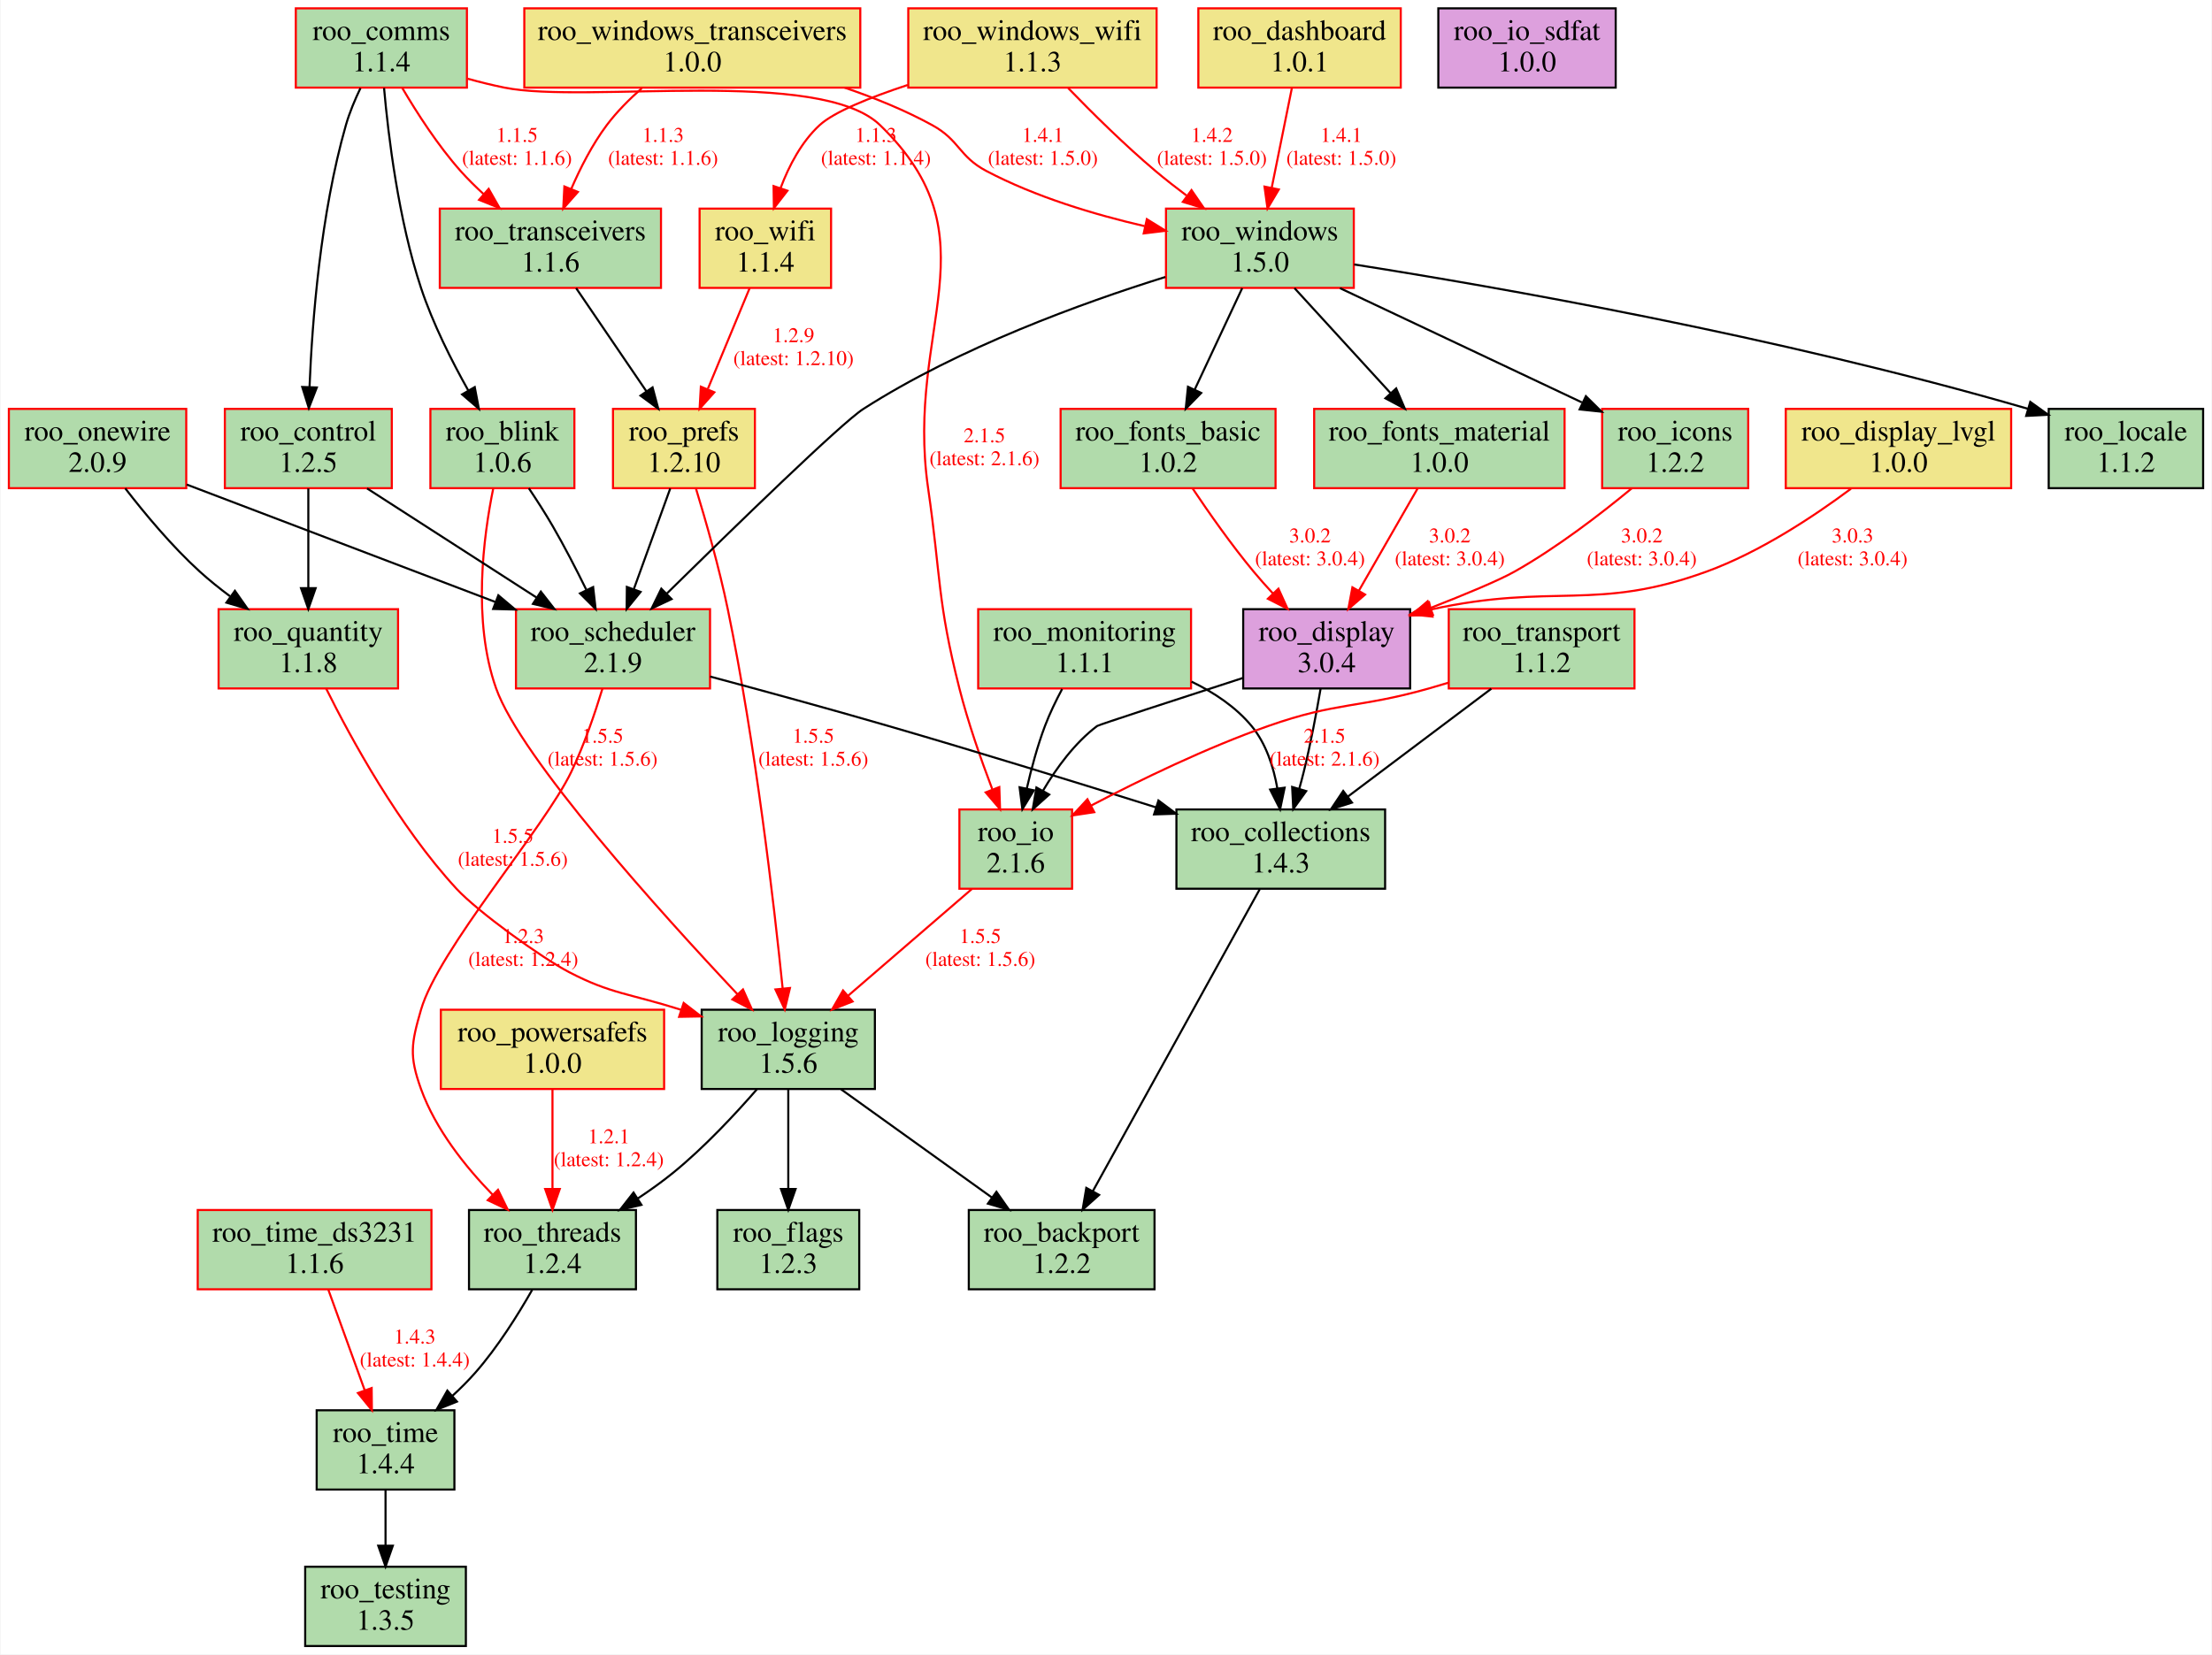
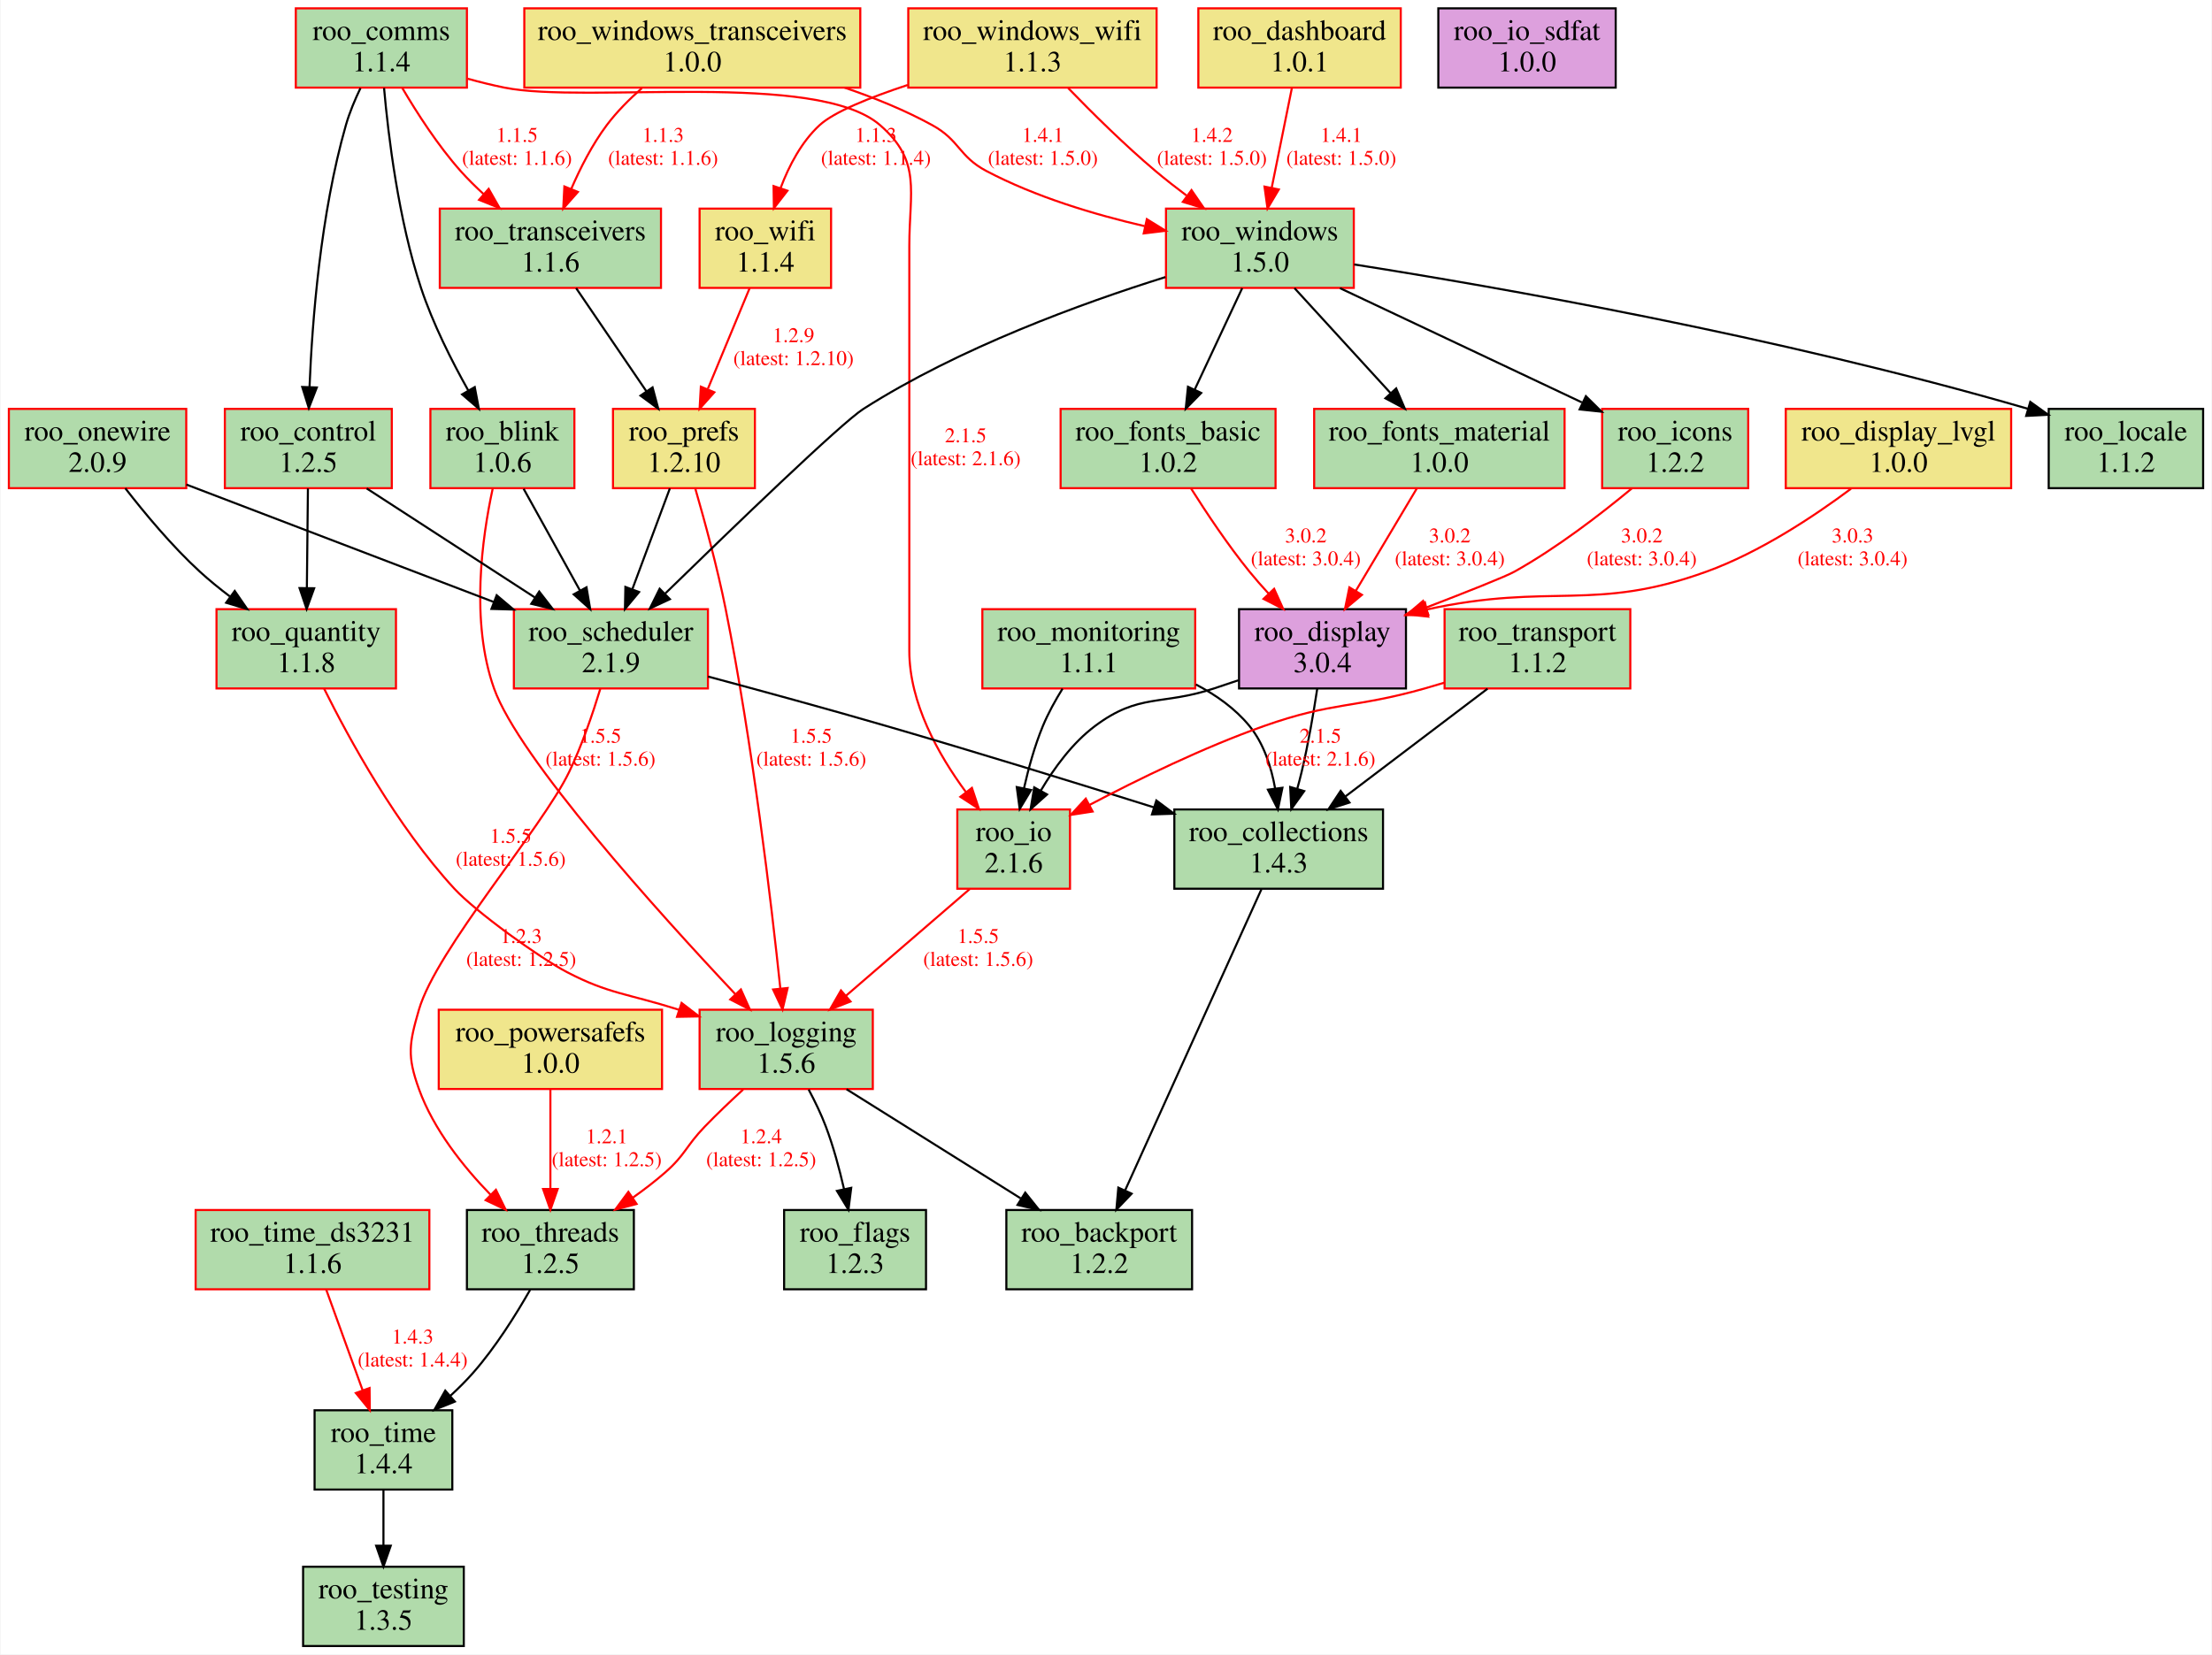
<svg xmlns="http://www.w3.org/2000/svg" width="1060pt" height="793pt" viewBox="0.00 0.00 1059.50 793.00">
  <g id="graph0" class="graph" transform="scale(1 1) rotate(0) translate(4 789)">
    <polygon fill="white" stroke="transparent" points="-4,4 -4,-789 1055.5,-789 1055.5,4 -4,4" />
    <g id="node1" class="node">
-       <polygon fill="#b1dbab" stroke="black" points="549,-209 460,-209 460,-171 549,-171 549,-209" />
-       <text text-anchor="middle" x="504.5" y="-193.8" font-family="Times,serif" font-size="14.00">roo_backport</text>
-       <text text-anchor="middle" x="504.5" y="-178.8" font-family="Times,serif" font-size="14.00">1.2.2</text>
+       <polygon fill="#b1dbab" stroke="black" points="567,-209 478,-209 478,-171 567,-171 567,-209" />
+       <text text-anchor="middle" x="522.5" y="-193.8" font-family="Times,serif" font-size="14.00">roo_backport</text>
+       <text text-anchor="middle" x="522.5" y="-178.8" font-family="Times,serif" font-size="14.00">1.2.2</text>
    </g>
    <g id="node2" class="node">
      <polygon fill="#b1dbab" stroke="red" points="271,-593 202,-593 202,-555 271,-555 271,-593" />
      <text text-anchor="middle" x="236.5" y="-577.8" font-family="Times,serif" font-size="14.00">roo_blink</text>
      <text text-anchor="middle" x="236.5" y="-562.8" font-family="Times,serif" font-size="14.00">1.0.6</text>
    </g>
    <g id="node16" class="node">
-       <polygon fill="#b1dbab" stroke="black" points="415,-305 332,-305 332,-267 415,-267 415,-305" />
-       <text text-anchor="middle" x="373.5" y="-289.8" font-family="Times,serif" font-size="14.00">roo_logging</text>
-       <text text-anchor="middle" x="373.5" y="-274.8" font-family="Times,serif" font-size="14.00">1.5.6</text>
+       <polygon fill="#b1dbab" stroke="red" points="414,-305 331,-305 331,-267 414,-267 414,-305" />
+       <text text-anchor="middle" x="372.5" y="-289.8" font-family="Times,serif" font-size="14.00">roo_logging</text>
+       <text text-anchor="middle" x="372.5" y="-274.8" font-family="Times,serif" font-size="14.00">1.5.6</text>
    </g>
    <g id="edge1" class="edge">
-       <path fill="none" stroke="red" d="M232.14,-555C227.43,-531.99 222.03,-491.27 233.5,-459 245.35,-425.67 312.32,-351.57 349.17,-312.4" />
-       <polygon fill="red" stroke="red" points="351.79,-314.73 356.12,-305.06 346.7,-309.92 351.79,-314.73" />
-       <text text-anchor="middle" x="284.5" y="-433" font-family="Times,serif" font-size="10.00" fill="red">1.5.5</text>
-       <text text-anchor="middle" x="284.5" y="-422" font-family="Times,serif" font-size="10.00" fill="red">(latest: 1.5.6)</text>
+       <path fill="none" stroke="red" d="M231.81,-554.6C226.82,-531.52 221.09,-491.09 232.5,-459 244.35,-425.67 311.32,-351.57 348.17,-312.4" />
+       <polygon fill="red" stroke="red" points="350.79,-314.73 355.12,-305.06 345.7,-309.92 350.79,-314.73" />
+       <text text-anchor="middle" x="283.5" y="-433" font-family="Times,serif" font-size="10.00" fill="red">1.5.5</text>
+       <text text-anchor="middle" x="283.5" y="-422" font-family="Times,serif" font-size="10.00" fill="red">(latest: 1.5.6)</text>
    </g>
    <g id="node22" class="node">
-       <polygon fill="#b1dbab" stroke="red" points="336,-497 243,-497 243,-459 336,-459 336,-497" />
-       <text text-anchor="middle" x="289.5" y="-481.8" font-family="Times,serif" font-size="14.00">roo_scheduler</text>
-       <text text-anchor="middle" x="289.5" y="-466.8" font-family="Times,serif" font-size="14.00">2.1.9</text>
+       <polygon fill="#b1dbab" stroke="red" points="335,-497 242,-497 242,-459 335,-459 335,-497" />
+       <text text-anchor="middle" x="288.5" y="-481.8" font-family="Times,serif" font-size="14.00">roo_scheduler</text>
+       <text text-anchor="middle" x="288.5" y="-466.8" font-family="Times,serif" font-size="14.00">2.1.9</text>
    </g>
    <g id="edge2" class="edge">
-       <path fill="none" stroke="black" d="M249.16,-554.97C252.96,-549.31 257.03,-542.98 260.5,-537 266.18,-527.21 271.87,-516.17 276.68,-506.37" />
-       <polygon fill="black" stroke="black" points="279.98,-507.6 281.18,-497.07 273.68,-504.55 279.98,-507.6" />
+       <path fill="none" stroke="black" d="M246.68,-554.69C249.83,-549.02 253.31,-542.75 256.5,-537 262.11,-526.86 268.27,-515.71 273.67,-505.93" />
+       <polygon fill="black" stroke="black" points="276.8,-507.48 278.57,-497.03 270.67,-504.1 276.8,-507.48" />
    </g>
    <g id="node3" class="node">
-       <polygon fill="#b1dbab" stroke="black" points="659.5,-401 559.5,-401 559.5,-363 659.5,-363 659.5,-401" />
-       <text text-anchor="middle" x="609.5" y="-385.8" font-family="Times,serif" font-size="14.00">roo_collections</text>
-       <text text-anchor="middle" x="609.5" y="-370.8" font-family="Times,serif" font-size="14.00">1.4.3</text>
+       <polygon fill="#b1dbab" stroke="black" points="658.5,-401 558.5,-401 558.5,-363 658.5,-363 658.5,-401" />
+       <text text-anchor="middle" x="608.5" y="-385.8" font-family="Times,serif" font-size="14.00">roo_collections</text>
+       <text text-anchor="middle" x="608.5" y="-370.8" font-family="Times,serif" font-size="14.00">1.4.3</text>
    </g>
    <g id="edge3" class="edge">
-       <path fill="none" stroke="black" d="M599.43,-362.78C580.85,-329.16 541.09,-257.22 519.39,-217.94" />
-       <polygon fill="black" stroke="black" points="522.44,-216.22 514.54,-209.16 516.31,-219.61 522.44,-216.22" />
+       <path fill="none" stroke="black" d="M600.25,-362.78C585.1,-329.3 552.75,-257.82 534.92,-218.44" />
+       <polygon fill="black" stroke="black" points="538.03,-216.83 530.72,-209.16 531.66,-219.72 538.03,-216.83" />
    </g>
    <g id="node4" class="node">
      <polygon fill="#b1dbab" stroke="red" points="219.5,-785 137.5,-785 137.5,-747 219.5,-747 219.5,-785" />
      <text text-anchor="middle" x="178.5" y="-769.8" font-family="Times,serif" font-size="14.00">roo_comms</text>
      <text text-anchor="middle" x="178.5" y="-754.8" font-family="Times,serif" font-size="14.00">1.1.4</text>
    </g>
    <g id="edge4" class="edge">
      <path fill="none" stroke="black" d="M179.79,-746.82C181.81,-723.96 186.66,-683.76 197.5,-651 203.16,-633.91 212.22,-615.93 220.19,-601.76" />
      <polygon fill="black" stroke="black" points="223.25,-603.45 225.22,-593.04 217.19,-599.95 223.25,-603.45" />
    </g>
    <g id="node5" class="node">
      <polygon fill="#b1dbab" stroke="red" points="183.5,-593 103.5,-593 103.5,-555 183.5,-555 183.5,-593" />
      <text text-anchor="middle" x="143.5" y="-577.8" font-family="Times,serif" font-size="14.00">roo_control</text>
      <text text-anchor="middle" x="143.5" y="-562.8" font-family="Times,serif" font-size="14.00">1.2.5</text>
    </g>
    <g id="edge5" class="edge">
      <path fill="none" stroke="black" d="M168.49,-746.76C165.82,-741.21 163.21,-734.98 161.5,-729 149.31,-686.4 145.35,-634.92 144.08,-603.59" />
      <polygon fill="black" stroke="black" points="147.57,-603.27 143.74,-593.39 140.58,-603.51 147.57,-603.27" />
    </g>
    <g id="node13" class="node">
-       <polygon fill="#b1dbab" stroke="red" points="509.5,-401 455.5,-401 455.5,-363 509.5,-363 509.5,-401" />
-       <text text-anchor="middle" x="482.5" y="-385.8" font-family="Times,serif" font-size="14.00">roo_io</text>
-       <text text-anchor="middle" x="482.5" y="-370.8" font-family="Times,serif" font-size="14.00">2.1.6</text>
+       <polygon fill="#b1dbab" stroke="red" points="508.5,-401 454.5,-401 454.5,-363 508.5,-363 508.5,-401" />
+       <text text-anchor="middle" x="481.5" y="-385.8" font-family="Times,serif" font-size="14.00">roo_io</text>
+       <text text-anchor="middle" x="481.5" y="-370.8" font-family="Times,serif" font-size="14.00">2.1.6</text>
    </g>
    <g id="edge6" class="edge">
-       <path fill="none" stroke="red" d="M219.82,-751.28C225.71,-749.65 231.72,-748.16 237.5,-747 276.91,-739.1 388.63,-756.97 417.5,-729 473.53,-674.72 429.37,-632.21 440.5,-555 446.66,-512.26 444.89,-500.86 455.5,-459 459.62,-442.73 465.81,-425.02 471.22,-410.8" />
-       <polygon fill="red" stroke="red" points="474.62,-411.72 474.98,-401.13 468.09,-409.18 474.62,-411.72" />
-       <text text-anchor="middle" x="467.5" y="-577" font-family="Times,serif" font-size="10.00" fill="red">2.1.5</text>
-       <text text-anchor="middle" x="467.5" y="-566" font-family="Times,serif" font-size="10.00" fill="red">(latest: 2.1.6)</text>
+       <path fill="none" stroke="red" d="M219.82,-751.28C225.71,-749.65 231.72,-748.16 237.5,-747 276.91,-739.1 387.19,-755.41 417.5,-729 437.49,-711.58 431.5,-697.52 431.5,-671 431.5,-671 431.5,-671 431.5,-477 431.5,-452.06 445.39,-427.3 458.53,-409.45" />
+       <polygon fill="red" stroke="red" points="461.5,-411.33 464.85,-401.28 455.96,-407.05 461.5,-411.33" />
+       <text text-anchor="middle" x="458.5" y="-577" font-family="Times,serif" font-size="10.00" fill="red">2.1.5</text>
+       <text text-anchor="middle" x="458.5" y="-566" font-family="Times,serif" font-size="10.00" fill="red">(latest: 2.1.6)</text>
    </g>
    <g id="node27" class="node">
      <polygon fill="#b1dbab" stroke="red" points="312.5,-689 206.5,-689 206.5,-651 312.5,-651 312.5,-689" />
      <text text-anchor="middle" x="259.5" y="-673.8" font-family="Times,serif" font-size="14.00">roo_transceivers</text>
      <text text-anchor="middle" x="259.5" y="-658.8" font-family="Times,serif" font-size="14.00">1.1.6</text>
    </g>
    <g id="edge7" class="edge">
      <path fill="none" stroke="red" d="M188.55,-746.78C195.58,-734.84 205.62,-719.23 216.5,-707 219.89,-703.19 223.7,-699.43 227.6,-695.86" />
      <polygon fill="red" stroke="red" points="229.92,-698.48 235.16,-689.26 225.32,-693.2 229.92,-698.48" />
      <text text-anchor="middle" x="243.5" y="-721" font-family="Times,serif" font-size="10.00" fill="red">1.1.5</text>
      <text text-anchor="middle" x="243.5" y="-710" font-family="Times,serif" font-size="10.00" fill="red">(latest: 1.1.6)</text>
    </g>
    <g id="node21" class="node">
-       <polygon fill="#b1dbab" stroke="red" points="186.5,-497 100.5,-497 100.5,-459 186.5,-459 186.5,-497" />
-       <text text-anchor="middle" x="143.5" y="-481.8" font-family="Times,serif" font-size="14.00">roo_quantity</text>
-       <text text-anchor="middle" x="143.5" y="-466.8" font-family="Times,serif" font-size="14.00">1.1.8</text>
+       <polygon fill="#b1dbab" stroke="red" points="185.5,-497 99.5,-497 99.5,-459 185.5,-459 185.5,-497" />
+       <text text-anchor="middle" x="142.5" y="-481.8" font-family="Times,serif" font-size="14.00">roo_quantity</text>
+       <text text-anchor="middle" x="142.5" y="-466.8" font-family="Times,serif" font-size="14.00">1.1.8</text>
    </g>
    <g id="edge8" class="edge">
-       <path fill="none" stroke="black" d="M143.5,-554.88C143.5,-541.35 143.5,-522.62 143.5,-507.15" />
-       <polygon fill="black" stroke="black" points="147,-507.07 143.5,-497.07 140,-507.07 147,-507.07" />
+       <path fill="none" stroke="black" d="M143.31,-554.88C143.16,-541.35 142.96,-522.62 142.8,-507.15" />
+       <polygon fill="black" stroke="black" points="146.3,-507.03 142.69,-497.07 139.3,-507.11 146.3,-507.03" />
    </g>
    <g id="edge9" class="edge">
-       <path fill="none" stroke="black" d="M171.65,-554.88C194.78,-539.99 227.71,-518.78 252.88,-502.57" />
-       <polygon fill="black" stroke="black" points="254.92,-505.42 261.44,-497.07 251.13,-499.54 254.92,-505.42" />
+       <path fill="none" stroke="black" d="M171.46,-554.88C194.43,-539.99 227.13,-518.78 252.13,-502.57" />
+       <polygon fill="black" stroke="black" points="254.14,-505.45 260.63,-497.07 250.33,-499.57 254.14,-505.45" />
    </g>
    <g id="node6" class="node">
      <polygon fill="khaki" stroke="red" points="667,-785 570,-785 570,-747 667,-747 667,-785" />
      <text text-anchor="middle" x="618.5" y="-769.8" font-family="Times,serif" font-size="14.00">roo_dashboard</text>
      <text text-anchor="middle" x="618.5" y="-754.8" font-family="Times,serif" font-size="14.00">1.0.1</text>
    </g>
    <g id="node30" class="node">
      <polygon fill="#b1dbab" stroke="red" points="644.5,-689 554.5,-689 554.5,-651 644.5,-651 644.5,-689" />
      <text text-anchor="middle" x="599.5" y="-673.8" font-family="Times,serif" font-size="14.00">roo_windows</text>
      <text text-anchor="middle" x="599.5" y="-658.8" font-family="Times,serif" font-size="14.00">1.5.0</text>
    </g>
    <g id="edge10" class="edge">
      <path fill="none" stroke="red" d="M614.84,-746.88C612.1,-733.35 608.32,-714.62 605.19,-699.15" />
      <polygon fill="red" stroke="red" points="608.56,-698.18 603.15,-689.07 601.7,-699.56 608.56,-698.18" />
      <text text-anchor="middle" x="638.5" y="-721" font-family="Times,serif" font-size="10.00" fill="red">1.4.1</text>
      <text text-anchor="middle" x="638.5" y="-710" font-family="Times,serif" font-size="10.00" fill="red">(latest: 1.5.0)</text>
    </g>
    <g id="node7" class="node">
-       <polygon fill="plum" stroke="black" points="671.5,-497 591.5,-497 591.5,-459 671.5,-459 671.5,-497" />
-       <text text-anchor="middle" x="631.5" y="-481.8" font-family="Times,serif" font-size="14.00">roo_display</text>
-       <text text-anchor="middle" x="631.5" y="-466.8" font-family="Times,serif" font-size="14.00">3.0.4</text>
+       <polygon fill="plum" stroke="black" points="669.5,-497 589.5,-497 589.5,-459 669.5,-459 669.5,-497" />
+       <text text-anchor="middle" x="629.5" y="-481.8" font-family="Times,serif" font-size="14.00">roo_display</text>
+       <text text-anchor="middle" x="629.5" y="-466.8" font-family="Times,serif" font-size="14.00">3.0.4</text>
    </g>
    <g id="edge11" class="edge">
-       <path fill="none" stroke="black" d="M628.58,-458.86C626.61,-447.37 623.77,-432.23 620.5,-419 619.85,-416.35 619.12,-413.62 618.35,-410.89" />
-       <polygon fill="black" stroke="black" points="621.68,-409.8 615.49,-401.21 614.96,-411.79 621.68,-409.8" />
+       <path fill="none" stroke="black" d="M626.97,-458.85C625.22,-447.36 622.65,-432.22 619.5,-419 618.87,-416.35 618.15,-413.61 617.39,-410.87" />
+       <polygon fill="black" stroke="black" points="620.73,-409.8 614.55,-401.19 614.01,-411.77 620.73,-409.8" />
    </g>
    <g id="edge12" class="edge">
-       <path fill="none" stroke="black" d="M591.24,-463.99C560.14,-453.91 522.25,-441.57 521.5,-441 510.76,-432.88 502.01,-420.91 495.53,-409.94" />
-       <polygon fill="black" stroke="black" points="498.54,-408.14 490.64,-401.08 492.41,-411.52 498.54,-408.14" />
+       <path fill="none" stroke="black" d="M589.23,-462.94C585.27,-461.59 581.31,-460.26 577.5,-459 552.28,-450.65 541.77,-456.92 520.5,-441 509.72,-432.94 500.96,-420.97 494.49,-410" />
+       <polygon fill="black" stroke="black" points="497.5,-408.19 489.61,-401.12 491.36,-411.57 497.5,-408.19" />
    </g>
    <g id="node8" class="node">
      <polygon fill="khaki" stroke="red" points="959.5,-593 851.5,-593 851.5,-555 959.5,-555 959.5,-593" />
      <text text-anchor="middle" x="905.5" y="-577.8" font-family="Times,serif" font-size="14.00">roo_display_lvgl</text>
      <text text-anchor="middle" x="905.5" y="-562.8" font-family="Times,serif" font-size="14.00">1.0.0</text>
    </g>
    <g id="edge13" class="edge">
-       <path fill="none" stroke="red" d="M882.75,-554.74C864.97,-541.48 839.05,-524.29 813.5,-515 760.28,-495.66 740.42,-509.76 681.47,-496.85" />
-       <polygon fill="red" stroke="red" points="682.2,-493.43 671.66,-494.54 680.59,-500.24 682.2,-493.43" />
+       <path fill="none" stroke="red" d="M882.76,-554.73C864.98,-541.45 839.06,-524.26 813.5,-515 759.48,-495.43 739.32,-509.88 679.59,-496.88" />
+       <polygon fill="red" stroke="red" points="680.19,-493.42 669.66,-494.55 678.59,-500.24 680.19,-493.42" />
      <text text-anchor="middle" x="883.5" y="-529" font-family="Times,serif" font-size="10.00" fill="red">3.0.3</text>
      <text text-anchor="middle" x="883.5" y="-518" font-family="Times,serif" font-size="10.00" fill="red">(latest: 3.0.4)</text>
    </g>
    <g id="node9" class="node">
-       <polygon fill="#b1dbab" stroke="black" points="407.5,-209 339.5,-209 339.5,-171 407.5,-171 407.5,-209" />
-       <text text-anchor="middle" x="373.5" y="-193.8" font-family="Times,serif" font-size="14.00">roo_flags</text>
-       <text text-anchor="middle" x="373.5" y="-178.8" font-family="Times,serif" font-size="14.00">1.2.3</text>
+       <polygon fill="#b1dbab" stroke="black" points="439.5,-209 371.5,-209 371.5,-171 439.5,-171 439.5,-209" />
+       <text text-anchor="middle" x="405.5" y="-193.8" font-family="Times,serif" font-size="14.00">roo_flags</text>
+       <text text-anchor="middle" x="405.5" y="-178.8" font-family="Times,serif" font-size="14.00">1.2.3</text>
    </g>
    <g id="node10" class="node">
      <polygon fill="#b1dbab" stroke="red" points="607,-593 504,-593 504,-555 607,-555 607,-593" />
      <text text-anchor="middle" x="555.5" y="-577.8" font-family="Times,serif" font-size="14.00">roo_fonts_basic</text>
      <text text-anchor="middle" x="555.5" y="-562.8" font-family="Times,serif" font-size="14.00">1.0.2</text>
    </g>
    <g id="edge14" class="edge">
-       <path fill="none" stroke="red" d="M567.19,-554.96C575.04,-543.23 585.86,-527.8 596.5,-515 599.4,-511.51 602.56,-507.95 605.77,-504.5" />
-       <polygon fill="red" stroke="red" points="608.39,-506.82 612.76,-497.17 603.33,-501.99 608.39,-506.82" />
-       <text text-anchor="middle" x="623.5" y="-529" font-family="Times,serif" font-size="10.00" fill="red">3.0.2</text>
-       <text text-anchor="middle" x="623.5" y="-518" font-family="Times,serif" font-size="10.00" fill="red">(latest: 3.0.4)</text>
+       <path fill="none" stroke="red" d="M566.48,-554.9C573.9,-543.15 584.18,-527.72 594.5,-515 597.36,-511.48 600.5,-507.9 603.69,-504.44" />
+       <polygon fill="red" stroke="red" points="606.32,-506.75 610.67,-497.1 601.24,-501.93 606.32,-506.75" />
+       <text text-anchor="middle" x="621.5" y="-529" font-family="Times,serif" font-size="10.00" fill="red">3.0.2</text>
+       <text text-anchor="middle" x="621.5" y="-518" font-family="Times,serif" font-size="10.00" fill="red">(latest: 3.0.4)</text>
    </g>
    <g id="node11" class="node">
      <polygon fill="#b1dbab" stroke="red" points="745.5,-593 625.5,-593 625.5,-555 745.5,-555 745.5,-593" />
      <text text-anchor="middle" x="685.5" y="-577.8" font-family="Times,serif" font-size="14.00">roo_fonts_material</text>
      <text text-anchor="middle" x="685.5" y="-562.8" font-family="Times,serif" font-size="14.00">1.0.0</text>
    </g>
    <g id="edge15" class="edge">
-       <path fill="none" stroke="red" d="M675.09,-554.88C667.09,-540.96 655.93,-521.53 646.91,-505.82" />
-       <polygon fill="red" stroke="red" points="649.9,-504 641.88,-497.07 643.83,-507.48 649.9,-504" />
+       <path fill="none" stroke="red" d="M674.7,-554.88C666.41,-540.96 654.84,-521.53 645.48,-505.82" />
+       <polygon fill="red" stroke="red" points="648.39,-503.87 640.26,-497.07 642.38,-507.45 648.39,-503.87" />
      <text text-anchor="middle" x="690.5" y="-529" font-family="Times,serif" font-size="10.00" fill="red">3.0.2</text>
      <text text-anchor="middle" x="690.5" y="-518" font-family="Times,serif" font-size="10.00" fill="red">(latest: 3.0.4)</text>
    </g>
    <g id="node12" class="node">
      <polygon fill="#b1dbab" stroke="red" points="833.5,-593 763.5,-593 763.5,-555 833.5,-555 833.5,-593" />
      <text text-anchor="middle" x="798.5" y="-577.8" font-family="Times,serif" font-size="14.00">roo_icons</text>
      <text text-anchor="middle" x="798.5" y="-562.8" font-family="Times,serif" font-size="14.00">1.2.2</text>
    </g>
    <g id="edge16" class="edge">
-       <path fill="none" stroke="red" d="M777.65,-554.88C762.73,-542.54 741.77,-526.42 721.5,-515 713.96,-510.75 697.96,-504.11 681.51,-497.68" />
-       <polygon fill="red" stroke="red" points="682.42,-494.28 671.83,-493.94 679.9,-500.81 682.42,-494.28" />
+       <path fill="none" stroke="red" d="M777.68,-554.84C762.77,-542.47 741.81,-526.34 721.5,-515 717.24,-512.62 698.57,-505.23 679.15,-497.77" />
+       <polygon fill="red" stroke="red" points="680.2,-494.42 669.61,-494.12 677.7,-500.96 680.2,-494.42" />
      <text text-anchor="middle" x="782.5" y="-529" font-family="Times,serif" font-size="10.00" fill="red">3.0.2</text>
      <text text-anchor="middle" x="782.5" y="-518" font-family="Times,serif" font-size="10.00" fill="red">(latest: 3.0.4)</text>
    </g>
    <g id="edge17" class="edge">
-       <path fill="none" stroke="red" d="M461.48,-362.88C444.59,-348.31 420.7,-327.71 402.08,-311.64" />
-       <polygon fill="red" stroke="red" points="404.31,-308.95 394.45,-305.07 399.74,-314.25 404.31,-308.95" />
-       <text text-anchor="middle" x="465.5" y="-337" font-family="Times,serif" font-size="10.00" fill="red">1.5.5</text>
-       <text text-anchor="middle" x="465.5" y="-326" font-family="Times,serif" font-size="10.00" fill="red">(latest: 1.5.6)</text>
+       <path fill="none" stroke="red" d="M460.48,-362.88C443.59,-348.31 419.7,-327.71 401.08,-311.64" />
+       <polygon fill="red" stroke="red" points="403.31,-308.95 393.45,-305.07 398.74,-314.25 403.31,-308.95" />
+       <text text-anchor="middle" x="464.5" y="-337" font-family="Times,serif" font-size="10.00" fill="red">1.5.5</text>
+       <text text-anchor="middle" x="464.5" y="-326" font-family="Times,serif" font-size="10.00" fill="red">(latest: 1.5.6)</text>
    </g>
    <g id="node14" class="node">
      <polygon fill="plum" stroke="black" points="770,-785 685,-785 685,-747 770,-747 770,-785" />
      <text text-anchor="middle" x="727.5" y="-769.8" font-family="Times,serif" font-size="14.00">roo_io_sdfat</text>
      <text text-anchor="middle" x="727.5" y="-754.8" font-family="Times,serif" font-size="14.00">1.0.0</text>
    </g>
    <g id="node15" class="node">
      <polygon fill="#b1dbab" stroke="black" points="1051.5,-593 977.5,-593 977.5,-555 1051.5,-555 1051.5,-593" />
      <text text-anchor="middle" x="1014.5" y="-577.8" font-family="Times,serif" font-size="14.00">roo_locale</text>
      <text text-anchor="middle" x="1014.5" y="-562.8" font-family="Times,serif" font-size="14.00">1.1.2</text>
    </g>
    <g id="edge18" class="edge">
-       <path fill="none" stroke="black" d="M398.76,-266.88C419.33,-252.12 448.54,-231.15 471.05,-215" />
-       <polygon fill="black" stroke="black" points="473.24,-217.74 479.32,-209.07 469.15,-212.05 473.24,-217.74" />
+       <path fill="none" stroke="black" d="M401.42,-266.88C425.18,-251.99 459.02,-230.78 484.88,-214.57" />
+       <polygon fill="black" stroke="black" points="487.05,-217.34 493.67,-209.07 483.34,-211.41 487.05,-217.34" />
    </g>
    <g id="edge19" class="edge">
-       <path fill="none" stroke="black" d="M373.5,-266.88C373.5,-253.35 373.5,-234.62 373.5,-219.15" />
-       <polygon fill="black" stroke="black" points="377,-219.07 373.5,-209.07 370,-219.07 377,-219.07" />
+       <path fill="none" stroke="black" d="M383.27,-266.73C386.24,-261.17 389.25,-254.95 391.5,-249 395.1,-239.46 398,-228.69 400.21,-219.04" />
+       <polygon fill="black" stroke="black" points="403.66,-219.63 402.33,-209.12 396.82,-218.16 403.66,-219.63" />
    </g>
    <g id="node24" class="node">
-       <polygon fill="#b1dbab" stroke="black" points="300.5,-209 220.5,-209 220.5,-171 300.5,-171 300.5,-209" />
-       <text text-anchor="middle" x="260.5" y="-193.8" font-family="Times,serif" font-size="14.00">roo_threads</text>
-       <text text-anchor="middle" x="260.5" y="-178.8" font-family="Times,serif" font-size="14.00">1.2.4</text>
+       <polygon fill="#b1dbab" stroke="black" points="299.5,-209 219.5,-209 219.5,-171 299.5,-171 299.5,-209" />
+       <text text-anchor="middle" x="259.5" y="-193.8" font-family="Times,serif" font-size="14.00">roo_threads</text>
+       <text text-anchor="middle" x="259.5" y="-178.8" font-family="Times,serif" font-size="14.00">1.2.5</text>
    </g>
    <g id="edge20" class="edge">
-       <path fill="none" stroke="black" d="M358.45,-266.84C347.95,-254.78 333.24,-239.01 318.5,-227 313.19,-222.67 307.32,-218.47 301.42,-214.55" />
-       <polygon fill="black" stroke="black" points="303.12,-211.47 292.81,-209.02 299.34,-217.37 303.12,-211.47" />
+       <path fill="none" stroke="red" d="M351.85,-266.74C345.8,-261.18 339.27,-254.96 333.5,-249 324.52,-239.71 324.22,-235.51 314.5,-227 309.71,-222.81 304.4,-218.73 299.01,-214.92" />
+       <polygon fill="red" stroke="red" points="300.8,-211.91 290.57,-209.18 296.87,-217.7 300.8,-211.91" />
+       <text text-anchor="middle" x="360.5" y="-241" font-family="Times,serif" font-size="10.00" fill="red">1.2.4</text>
+       <text text-anchor="middle" x="360.5" y="-230" font-family="Times,serif" font-size="10.00" fill="red">(latest: 1.2.5)</text>
    </g>
    <g id="node17" class="node">
-       <polygon fill="#b1dbab" stroke="red" points="566.5,-497 464.5,-497 464.5,-459 566.5,-459 566.5,-497" />
-       <text text-anchor="middle" x="515.5" y="-481.8" font-family="Times,serif" font-size="14.00">roo_monitoring</text>
-       <text text-anchor="middle" x="515.5" y="-466.8" font-family="Times,serif" font-size="14.00">1.1.1</text>
+       <polygon fill="#b1dbab" stroke="red" points="568.5,-497 466.5,-497 466.5,-459 568.5,-459 568.5,-497" />
+       <text text-anchor="middle" x="517.5" y="-481.8" font-family="Times,serif" font-size="14.00">roo_monitoring</text>
+       <text text-anchor="middle" x="517.5" y="-466.8" font-family="Times,serif" font-size="14.00">1.1.1</text>
    </g>
    <g id="edge21" class="edge">
-       <path fill="none" stroke="black" d="M566.75,-462.25C577.53,-457.06 587.92,-450.14 595.5,-441 602.44,-432.63 606.05,-421.37 607.88,-410.99" />
-       <polygon fill="black" stroke="black" points="611.35,-411.43 609.18,-401.06 604.41,-410.52 611.35,-411.43" />
+       <path fill="none" stroke="black" d="M568.84,-460.9C578.49,-455.85 587.68,-449.34 594.5,-441 601.38,-432.58 604.97,-421.31 606.82,-410.94" />
+       <polygon fill="black" stroke="black" points="610.29,-411.39 608.13,-401.02 603.35,-410.47 610.29,-411.39" />
    </g>
    <g id="edge22" class="edge">
-       <path fill="none" stroke="black" d="M504.73,-458.73C501.76,-453.17 498.75,-446.95 496.5,-441 492.9,-431.46 490,-420.69 487.79,-411.04" />
-       <polygon fill="black" stroke="black" points="491.18,-410.16 485.67,-401.12 484.34,-411.63 491.18,-410.16" />
+       <path fill="none" stroke="black" d="M504.93,-458.9C501.49,-453.35 498.02,-447.09 495.5,-441 491.6,-431.58 488.63,-420.83 486.45,-411.17" />
+       <polygon fill="black" stroke="black" points="489.84,-410.31 484.39,-401.23 482.99,-411.73 489.84,-410.31" />
    </g>
    <g id="node18" class="node">
      <polygon fill="#b1dbab" stroke="red" points="85,-593 0,-593 0,-555 85,-555 85,-593" />
      <text text-anchor="middle" x="42.5" y="-577.8" font-family="Times,serif" font-size="14.00">roo_onewire</text>
      <text text-anchor="middle" x="42.5" y="-562.8" font-family="Times,serif" font-size="14.00">2.0.9</text>
    </g>
    <g id="edge24" class="edge">
-       <path fill="none" stroke="black" d="M55.76,-554.92C65.04,-542.9 78.13,-527.14 91.5,-515 95.98,-510.93 100.94,-506.95 105.96,-503.2" />
-       <polygon fill="black" stroke="black" points="108.32,-505.81 114.41,-497.14 104.24,-500.13 108.32,-505.81" />
+       <path fill="none" stroke="black" d="M55.79,-554.96C65.09,-542.96 78.19,-527.2 91.5,-515 95.95,-510.92 100.88,-506.91 105.87,-503.13" />
+       <polygon fill="black" stroke="black" points="108.23,-505.74 114.25,-497.02 104.11,-500.08 108.23,-505.74" />
    </g>
    <g id="edge23" class="edge">
-       <path fill="none" stroke="black" d="M85.24,-556.73C126.15,-541.17 188.1,-517.59 233.05,-500.48" />
-       <polygon fill="black" stroke="black" points="234.56,-503.65 242.66,-496.83 232.07,-497.11 234.56,-503.65" />
+       <path fill="none" stroke="black" d="M85.07,-556.73C125.81,-541.17 187.52,-517.59 232.28,-500.48" />
+       <polygon fill="black" stroke="black" points="233.76,-503.67 241.85,-496.83 231.26,-497.13 233.76,-503.67" />
    </g>
    <g id="node19" class="node">
-       <polygon fill="khaki" stroke="red" points="314,-305 207,-305 207,-267 314,-267 314,-305" />
-       <text text-anchor="middle" x="260.5" y="-289.8" font-family="Times,serif" font-size="14.00">roo_powersafefs</text>
-       <text text-anchor="middle" x="260.5" y="-274.8" font-family="Times,serif" font-size="14.00">1.0.0</text>
+       <polygon fill="khaki" stroke="red" points="313,-305 206,-305 206,-267 313,-267 313,-305" />
+       <text text-anchor="middle" x="259.5" y="-289.8" font-family="Times,serif" font-size="14.00">roo_powersafefs</text>
+       <text text-anchor="middle" x="259.5" y="-274.8" font-family="Times,serif" font-size="14.00">1.0.0</text>
    </g>
    <g id="edge25" class="edge">
-       <path fill="none" stroke="red" d="M260.5,-266.88C260.5,-253.35 260.5,-234.62 260.5,-219.15" />
-       <polygon fill="red" stroke="red" points="264,-219.07 260.5,-209.07 257,-219.07 264,-219.07" />
-       <text text-anchor="middle" x="287.5" y="-241" font-family="Times,serif" font-size="10.00" fill="red">1.2.1</text>
-       <text text-anchor="middle" x="287.5" y="-230" font-family="Times,serif" font-size="10.00" fill="red">(latest: 1.2.4)</text>
+       <path fill="none" stroke="red" d="M259.5,-266.88C259.5,-253.35 259.5,-234.62 259.5,-219.15" />
+       <polygon fill="red" stroke="red" points="263,-219.07 259.5,-209.07 256,-219.07 263,-219.07" />
+       <text text-anchor="middle" x="286.5" y="-241" font-family="Times,serif" font-size="10.00" fill="red">1.2.1</text>
+       <text text-anchor="middle" x="286.5" y="-230" font-family="Times,serif" font-size="10.00" fill="red">(latest: 1.2.5)</text>
    </g>
    <g id="node20" class="node">
      <polygon fill="khaki" stroke="red" points="357.5,-593 289.5,-593 289.5,-555 357.5,-555 357.5,-593" />
      <text text-anchor="middle" x="323.5" y="-577.8" font-family="Times,serif" font-size="14.00">roo_prefs</text>
      <text text-anchor="middle" x="323.5" y="-562.8" font-family="Times,serif" font-size="14.00">1.2.10</text>
    </g>
    <g id="edge26" class="edge">
-       <path fill="none" stroke="red" d="M329.28,-554.74C333.94,-539.44 340.38,-516.98 344.5,-497 357.78,-432.61 366.65,-355.84 370.79,-315.31" />
-       <polygon fill="red" stroke="red" points="374.3,-315.41 371.81,-305.12 367.34,-314.72 374.3,-315.41" />
-       <text text-anchor="middle" x="385.5" y="-433" font-family="Times,serif" font-size="10.00" fill="red">1.5.5</text>
-       <text text-anchor="middle" x="385.5" y="-422" font-family="Times,serif" font-size="10.00" fill="red">(latest: 1.5.6)</text>
+       <path fill="none" stroke="red" d="M328.97,-554.72C333.39,-539.41 339.52,-516.93 343.5,-497 356.39,-432.53 365.41,-355.79 369.68,-315.29" />
+       <polygon fill="red" stroke="red" points="373.19,-315.41 370.74,-305.1 366.23,-314.69 373.19,-315.41" />
+       <text text-anchor="middle" x="384.5" y="-433" font-family="Times,serif" font-size="10.00" fill="red">1.5.5</text>
+       <text text-anchor="middle" x="384.5" y="-422" font-family="Times,serif" font-size="10.00" fill="red">(latest: 1.5.6)</text>
    </g>
    <g id="edge27" class="edge">
-       <path fill="none" stroke="black" d="M316.94,-554.88C312.01,-541.22 305.15,-522.26 299.52,-506.71" />
-       <polygon fill="black" stroke="black" points="302.73,-505.28 296.04,-497.07 296.15,-507.66 302.73,-505.28" />
+       <path fill="none" stroke="black" d="M316.75,-554.88C311.67,-541.22 304.61,-522.26 298.82,-506.71" />
+       <polygon fill="black" stroke="black" points="302,-505.22 295.23,-497.07 295.44,-507.66 302,-505.22" />
    </g>
    <g id="edge28" class="edge">
-       <path fill="none" stroke="red" d="M152.02,-458.99C163.81,-435.25 186.83,-392.99 214.5,-363 224.63,-352.02 255.25,-329.89 268.5,-323 288.58,-312.56 296.8,-312.96 322.07,-304.99" />
-       <polygon fill="red" stroke="red" points="323.37,-308.25 331.77,-301.79 321.18,-301.6 323.37,-308.25" />
-       <text text-anchor="middle" x="241.5" y="-385" font-family="Times,serif" font-size="10.00" fill="red">1.5.5</text>
-       <text text-anchor="middle" x="241.5" y="-374" font-family="Times,serif" font-size="10.00" fill="red">(latest: 1.5.6)</text>
+       <path fill="none" stroke="red" d="M151.02,-458.99C162.81,-435.25 185.83,-392.99 213.5,-363 223.63,-352.02 254.25,-329.89 267.5,-323 287.58,-312.56 295.8,-312.96 321.07,-304.99" />
+       <polygon fill="red" stroke="red" points="322.37,-308.25 330.77,-301.79 320.18,-301.6 322.37,-308.25" />
+       <text text-anchor="middle" x="240.5" y="-385" font-family="Times,serif" font-size="10.00" fill="red">1.5.5</text>
+       <text text-anchor="middle" x="240.5" y="-374" font-family="Times,serif" font-size="10.00" fill="red">(latest: 1.5.6)</text>
    </g>
    <g id="edge29" class="edge">
-       <path fill="none" stroke="black" d="M336.03,-464.71C361.36,-457.92 393.22,-449.22 421.5,-441 464.56,-428.49 512.89,-413.56 549.77,-401.98" />
-       <polygon fill="black" stroke="black" points="550.88,-405.3 559.36,-398.96 548.78,-398.62 550.88,-405.3" />
+       <path fill="none" stroke="black" d="M335.03,-464.71C360.36,-457.92 392.22,-449.22 420.5,-441 463.56,-428.49 511.89,-413.56 548.77,-401.98" />
+       <polygon fill="black" stroke="black" points="549.88,-405.3 558.36,-398.96 547.78,-398.62 549.88,-405.3" />
    </g>
    <g id="edge30" class="edge">
-       <path fill="none" stroke="red" d="M284.41,-458.8C280.87,-447.15 275.68,-431.87 269.5,-419 256.53,-391.99 205.83,-333.78 197.5,-305 192.81,-288.78 191.77,-282.89 197.5,-267 204.47,-247.68 218.71,-229.8 231.9,-216.24" />
-       <polygon fill="red" stroke="red" points="234.4,-218.69 239.06,-209.17 229.48,-213.7 234.4,-218.69" />
-       <text text-anchor="middle" x="246.5" y="-337" font-family="Times,serif" font-size="10.00" fill="red">1.2.3</text>
-       <text text-anchor="middle" x="246.5" y="-326" font-family="Times,serif" font-size="10.00" fill="red">(latest: 1.2.4)</text>
+       <path fill="none" stroke="red" d="M283.41,-458.8C279.87,-447.15 274.68,-431.87 268.5,-419 255.53,-391.99 204.83,-333.78 196.5,-305 191.81,-288.78 190.77,-282.89 196.5,-267 203.47,-247.68 217.71,-229.8 230.9,-216.24" />
+       <polygon fill="red" stroke="red" points="233.4,-218.69 238.06,-209.17 228.48,-213.7 233.4,-218.69" />
+       <text text-anchor="middle" x="245.5" y="-337" font-family="Times,serif" font-size="10.00" fill="red">1.2.3</text>
+       <text text-anchor="middle" x="245.5" y="-326" font-family="Times,serif" font-size="10.00" fill="red">(latest: 1.2.5)</text>
    </g>
    <g id="node23" class="node">
-       <polygon fill="#b1dbab" stroke="black" points="219,-38 142,-38 142,0 219,0 219,-38" />
-       <text text-anchor="middle" x="180.5" y="-22.8" font-family="Times,serif" font-size="14.00">roo_testing</text>
-       <text text-anchor="middle" x="180.5" y="-7.8" font-family="Times,serif" font-size="14.00">1.3.5</text>
+       <polygon fill="#b1dbab" stroke="black" points="218,-38 141,-38 141,0 218,0 218,-38" />
+       <text text-anchor="middle" x="179.5" y="-22.8" font-family="Times,serif" font-size="14.00">roo_testing</text>
+       <text text-anchor="middle" x="179.5" y="-7.8" font-family="Times,serif" font-size="14.00">1.3.5</text>
    </g>
    <g id="node25" class="node">
-       <polygon fill="#b1dbab" stroke="black" points="213.5,-113 147.5,-113 147.5,-75 213.5,-75 213.5,-113" />
-       <text text-anchor="middle" x="180.5" y="-97.8" font-family="Times,serif" font-size="14.00">roo_time</text>
-       <text text-anchor="middle" x="180.5" y="-82.8" font-family="Times,serif" font-size="14.00">1.4.4</text>
+       <polygon fill="#b1dbab" stroke="black" points="212.5,-113 146.5,-113 146.5,-75 212.5,-75 212.5,-113" />
+       <text text-anchor="middle" x="179.5" y="-97.8" font-family="Times,serif" font-size="14.00">roo_time</text>
+       <text text-anchor="middle" x="179.5" y="-82.8" font-family="Times,serif" font-size="14.00">1.4.4</text>
    </g>
    <g id="edge31" class="edge">
-       <path fill="none" stroke="black" d="M250.8,-170.76C243.99,-158.81 234.22,-143.2 223.5,-131 220.13,-127.17 216.34,-123.39 212.44,-119.82" />
-       <polygon fill="black" stroke="black" points="214.72,-117.16 204.89,-113.22 210.12,-122.44 214.72,-117.16" />
+       <path fill="none" stroke="black" d="M249.8,-170.76C242.99,-158.81 233.22,-143.2 222.5,-131 219.13,-127.17 215.34,-123.39 211.44,-119.82" />
+       <polygon fill="black" stroke="black" points="213.72,-117.16 203.89,-113.22 209.12,-122.44 213.72,-117.16" />
    </g>
    <g id="edge32" class="edge">
-       <path fill="none" stroke="black" d="M180.5,-74.96C180.5,-66.88 180.5,-57.18 180.5,-48.18" />
-       <polygon fill="black" stroke="black" points="184,-48.09 180.5,-38.09 177,-48.09 184,-48.09" />
+       <path fill="none" stroke="black" d="M179.5,-74.96C179.5,-66.88 179.5,-57.18 179.5,-48.18" />
+       <polygon fill="black" stroke="black" points="183,-48.09 179.5,-38.09 176,-48.09 183,-48.09" />
    </g>
    <g id="node26" class="node">
-       <polygon fill="#b1dbab" stroke="red" points="202.5,-209 90.5,-209 90.5,-171 202.5,-171 202.5,-209" />
-       <text text-anchor="middle" x="146.5" y="-193.8" font-family="Times,serif" font-size="14.00">roo_time_ds3231</text>
-       <text text-anchor="middle" x="146.5" y="-178.8" font-family="Times,serif" font-size="14.00">1.1.6</text>
+       <polygon fill="#b1dbab" stroke="red" points="201.5,-209 89.5,-209 89.5,-171 201.5,-171 201.5,-209" />
+       <text text-anchor="middle" x="145.5" y="-193.8" font-family="Times,serif" font-size="14.00">roo_time_ds3231</text>
+       <text text-anchor="middle" x="145.5" y="-178.8" font-family="Times,serif" font-size="14.00">1.1.6</text>
    </g>
    <g id="edge33" class="edge">
-       <path fill="none" stroke="red" d="M153.06,-170.88C157.99,-157.22 164.85,-138.26 170.48,-122.71" />
-       <polygon fill="red" stroke="red" points="173.85,-123.66 173.96,-113.07 167.27,-121.28 173.85,-123.66" />
-       <text text-anchor="middle" x="194.5" y="-145" font-family="Times,serif" font-size="10.00" fill="red">1.4.3</text>
-       <text text-anchor="middle" x="194.5" y="-134" font-family="Times,serif" font-size="10.00" fill="red">(latest: 1.4.4)</text>
+       <path fill="none" stroke="red" d="M152.06,-170.88C156.99,-157.22 163.85,-138.26 169.48,-122.71" />
+       <polygon fill="red" stroke="red" points="172.85,-123.66 172.96,-113.07 166.27,-121.28 172.85,-123.66" />
+       <text text-anchor="middle" x="193.5" y="-145" font-family="Times,serif" font-size="10.00" fill="red">1.4.3</text>
+       <text text-anchor="middle" x="193.5" y="-134" font-family="Times,serif" font-size="10.00" fill="red">(latest: 1.4.4)</text>
    </g>
    <g id="edge34" class="edge">
      <path fill="none" stroke="black" d="M271.84,-650.88C281.4,-636.83 294.79,-617.17 305.54,-601.38" />
      <polygon fill="black" stroke="black" points="308.46,-603.3 311.2,-593.07 302.68,-599.36 308.46,-603.3" />
    </g>
    <g id="node28" class="node">
-       <polygon fill="#b1dbab" stroke="red" points="779,-497 690,-497 690,-459 779,-459 779,-497" />
-       <text text-anchor="middle" x="734.5" y="-481.8" font-family="Times,serif" font-size="14.00">roo_transport</text>
-       <text text-anchor="middle" x="734.5" y="-466.8" font-family="Times,serif" font-size="14.00">1.1.2</text>
+       <polygon fill="#b1dbab" stroke="red" points="777,-497 688,-497 688,-459 777,-459 777,-497" />
+       <text text-anchor="middle" x="732.5" y="-481.8" font-family="Times,serif" font-size="14.00">roo_transport</text>
+       <text text-anchor="middle" x="732.5" y="-466.8" font-family="Times,serif" font-size="14.00">1.1.2</text>
    </g>
    <g id="edge35" class="edge">
-       <path fill="none" stroke="black" d="M710.4,-458.88C690.86,-444.18 663.14,-423.34 641.7,-407.21" />
-       <polygon fill="black" stroke="black" points="643.62,-404.28 633.53,-401.07 639.42,-409.88 643.62,-404.28" />
+       <path fill="none" stroke="black" d="M708.59,-458.88C689.21,-444.18 661.71,-423.34 640.44,-407.21" />
+       <polygon fill="black" stroke="black" points="642.42,-404.32 632.34,-401.07 638.19,-409.9 642.42,-404.32" />
    </g>
    <g id="edge36" class="edge">
-       <path fill="none" stroke="red" d="M689.81,-461.75C686.67,-460.79 683.54,-459.86 680.5,-459 646.68,-449.43 636.65,-452.66 603.5,-441 574.01,-430.63 542.19,-415.19 518.59,-402.85" />
-       <polygon fill="red" stroke="red" points="520.12,-399.7 509.65,-398.12 516.85,-405.89 520.12,-399.7" />
-       <text text-anchor="middle" x="630.5" y="-433" font-family="Times,serif" font-size="10.00" fill="red">2.1.5</text>
-       <text text-anchor="middle" x="630.5" y="-422" font-family="Times,serif" font-size="10.00" fill="red">(latest: 2.1.6)</text>
+       <path fill="none" stroke="red" d="M687.81,-461.75C684.67,-460.79 681.54,-459.86 678.5,-459 644.68,-449.43 634.63,-452.72 601.5,-441 572.42,-430.72 541.09,-415.41 517.73,-403.11" />
+       <polygon fill="red" stroke="red" points="519.35,-400.01 508.88,-398.39 516.05,-406.18 519.35,-400.01" />
+       <text text-anchor="middle" x="628.5" y="-433" font-family="Times,serif" font-size="10.00" fill="red">2.1.5</text>
+       <text text-anchor="middle" x="628.5" y="-422" font-family="Times,serif" font-size="10.00" fill="red">(latest: 2.1.6)</text>
    </g>
    <g id="node29" class="node">
      <polygon fill="khaki" stroke="red" points="394,-689 331,-689 331,-651 394,-651 394,-689" />
      <text text-anchor="middle" x="362.5" y="-673.8" font-family="Times,serif" font-size="14.00">roo_wifi</text>
      <text text-anchor="middle" x="362.5" y="-658.8" font-family="Times,serif" font-size="14.00">1.1.4</text>
    </g>
    <g id="edge37" class="edge">
      <path fill="none" stroke="red" d="M354.98,-650.88C349.32,-637.22 341.45,-618.26 335,-602.71" />
      <polygon fill="red" stroke="red" points="338.06,-600.96 331,-593.07 331.6,-603.65 338.06,-600.96" />
      <text text-anchor="middle" x="376" y="-625" font-family="Times,serif" font-size="10.00" fill="red">1.2.9</text>
      <text text-anchor="middle" x="376" y="-614" font-family="Times,serif" font-size="10.00" fill="red">(latest: 1.2.10)</text>
    </g>
    <g id="edge38" class="edge">
      <path fill="none" stroke="black" d="M591.02,-650.88C584.56,-637.09 575.58,-617.9 568.26,-602.26" />
      <polygon fill="black" stroke="black" points="571.37,-600.64 563.96,-593.07 565.03,-603.61 571.37,-600.64" />
    </g>
    <g id="edge39" class="edge">
      <path fill="none" stroke="black" d="M616.08,-650.88C629.17,-636.57 647.59,-616.44 662.16,-600.51" />
      <polygon fill="black" stroke="black" points="664.8,-602.81 668.97,-593.07 659.64,-598.08 664.8,-602.81" />
    </g>
    <g id="edge41" class="edge">
      <path fill="none" stroke="black" d="M637.87,-650.88C671.01,-635.22 718.92,-612.59 753.79,-596.12" />
      <polygon fill="black" stroke="black" points="755.71,-599.09 763.25,-591.65 752.72,-592.76 755.71,-599.09" />
    </g>
    <g id="edge40" class="edge">
      <path fill="none" stroke="black" d="M644.69,-662.23C713.02,-651.45 846.61,-628.22 967.49,-593.06" />
      <polygon fill="black" stroke="black" points="968.67,-596.36 977.28,-590.18 966.7,-589.64 968.67,-596.36" />
    </g>
    <g id="edge42" class="edge">
-       <path fill="none" stroke="black" d="M554.2,-656.24C514.19,-643.76 455.26,-622.34 409.5,-593 398.97,-586.25 347.29,-535.99 315.28,-504.49" />
-       <polygon fill="black" stroke="black" points="317.58,-501.84 308,-497.31 312.66,-506.83 317.58,-501.84" />
+       <path fill="none" stroke="black" d="M554.23,-656.19C514.24,-643.68 455.32,-622.24 409.5,-593 398.91,-586.24 346.79,-535.98 314.51,-504.49" />
+       <polygon fill="black" stroke="black" points="316.76,-501.8 307.16,-497.31 311.86,-506.8 316.76,-501.8" />
    </g>
    <g id="node31" class="node">
      <polygon fill="khaki" stroke="red" points="408,-785 247,-785 247,-747 408,-747 408,-785" />
      <text text-anchor="middle" x="327.5" y="-769.8" font-family="Times,serif" font-size="14.00">roo_windows_transceivers</text>
      <text text-anchor="middle" x="327.5" y="-754.8" font-family="Times,serif" font-size="14.00">1.0.0</text>
    </g>
    <g id="edge43" class="edge">
      <path fill="none" stroke="red" d="M303.31,-746.71C297.32,-741.43 291.27,-735.37 286.5,-729 279.59,-719.77 273.84,-708.49 269.45,-698.34" />
      <polygon fill="red" stroke="red" points="272.68,-696.99 265.66,-689.05 266.2,-699.63 272.68,-696.99" />
      <text text-anchor="middle" x="313.5" y="-721" font-family="Times,serif" font-size="10.00" fill="red">1.1.3</text>
      <text text-anchor="middle" x="313.5" y="-710" font-family="Times,serif" font-size="10.00" fill="red">(latest: 1.1.6)</text>
    </g>
    <g id="edge44" class="edge">
      <path fill="none" stroke="red" d="M400.48,-746.99C414.84,-742.11 429.48,-736.16 442.5,-729 455.76,-721.71 455.11,-714.06 468.5,-707 491.96,-694.63 520.08,-686.18 544.25,-680.6" />
      <polygon fill="red" stroke="red" points="545.32,-683.94 554.33,-678.38 543.82,-677.11 545.32,-683.94" />
      <text text-anchor="middle" x="495.5" y="-721" font-family="Times,serif" font-size="10.00" fill="red">1.4.1</text>
      <text text-anchor="middle" x="495.5" y="-710" font-family="Times,serif" font-size="10.00" fill="red">(latest: 1.5.0)</text>
    </g>
    <g id="node32" class="node">
      <polygon fill="khaki" stroke="red" points="550,-785 431,-785 431,-747 550,-747 550,-785" />
      <text text-anchor="middle" x="490.5" y="-769.8" font-family="Times,serif" font-size="14.00">roo_windows_wifi</text>
      <text text-anchor="middle" x="490.5" y="-754.8" font-family="Times,serif" font-size="14.00">1.1.3</text>
    </g>
    <g id="edge45" class="edge">
      <path fill="none" stroke="red" d="M430.73,-748.27C412.48,-742.25 395.41,-735.36 388.5,-729 379.83,-721.01 373.86,-709.59 369.86,-698.99" />
      <polygon fill="red" stroke="red" points="373.09,-697.59 366.6,-689.22 366.45,-699.81 373.09,-697.59" />
      <text text-anchor="middle" x="415.5" y="-721" font-family="Times,serif" font-size="10.00" fill="red">1.1.3</text>
      <text text-anchor="middle" x="415.5" y="-710" font-family="Times,serif" font-size="10.00" fill="red">(latest: 1.1.4)</text>
    </g>
    <g id="edge46" class="edge">
      <path fill="none" stroke="red" d="M507.65,-746.75C519.08,-734.94 534.67,-719.5 549.5,-707 554.16,-703.07 559.23,-699.1 564.29,-695.31" />
      <polygon fill="red" stroke="red" points="566.72,-697.87 572.72,-689.14 562.58,-692.22 566.72,-697.87" />
      <text text-anchor="middle" x="576.5" y="-721" font-family="Times,serif" font-size="10.00" fill="red">1.4.2</text>
      <text text-anchor="middle" x="576.5" y="-710" font-family="Times,serif" font-size="10.00" fill="red">(latest: 1.5.0)</text>
    </g>
  </g>
</svg>
